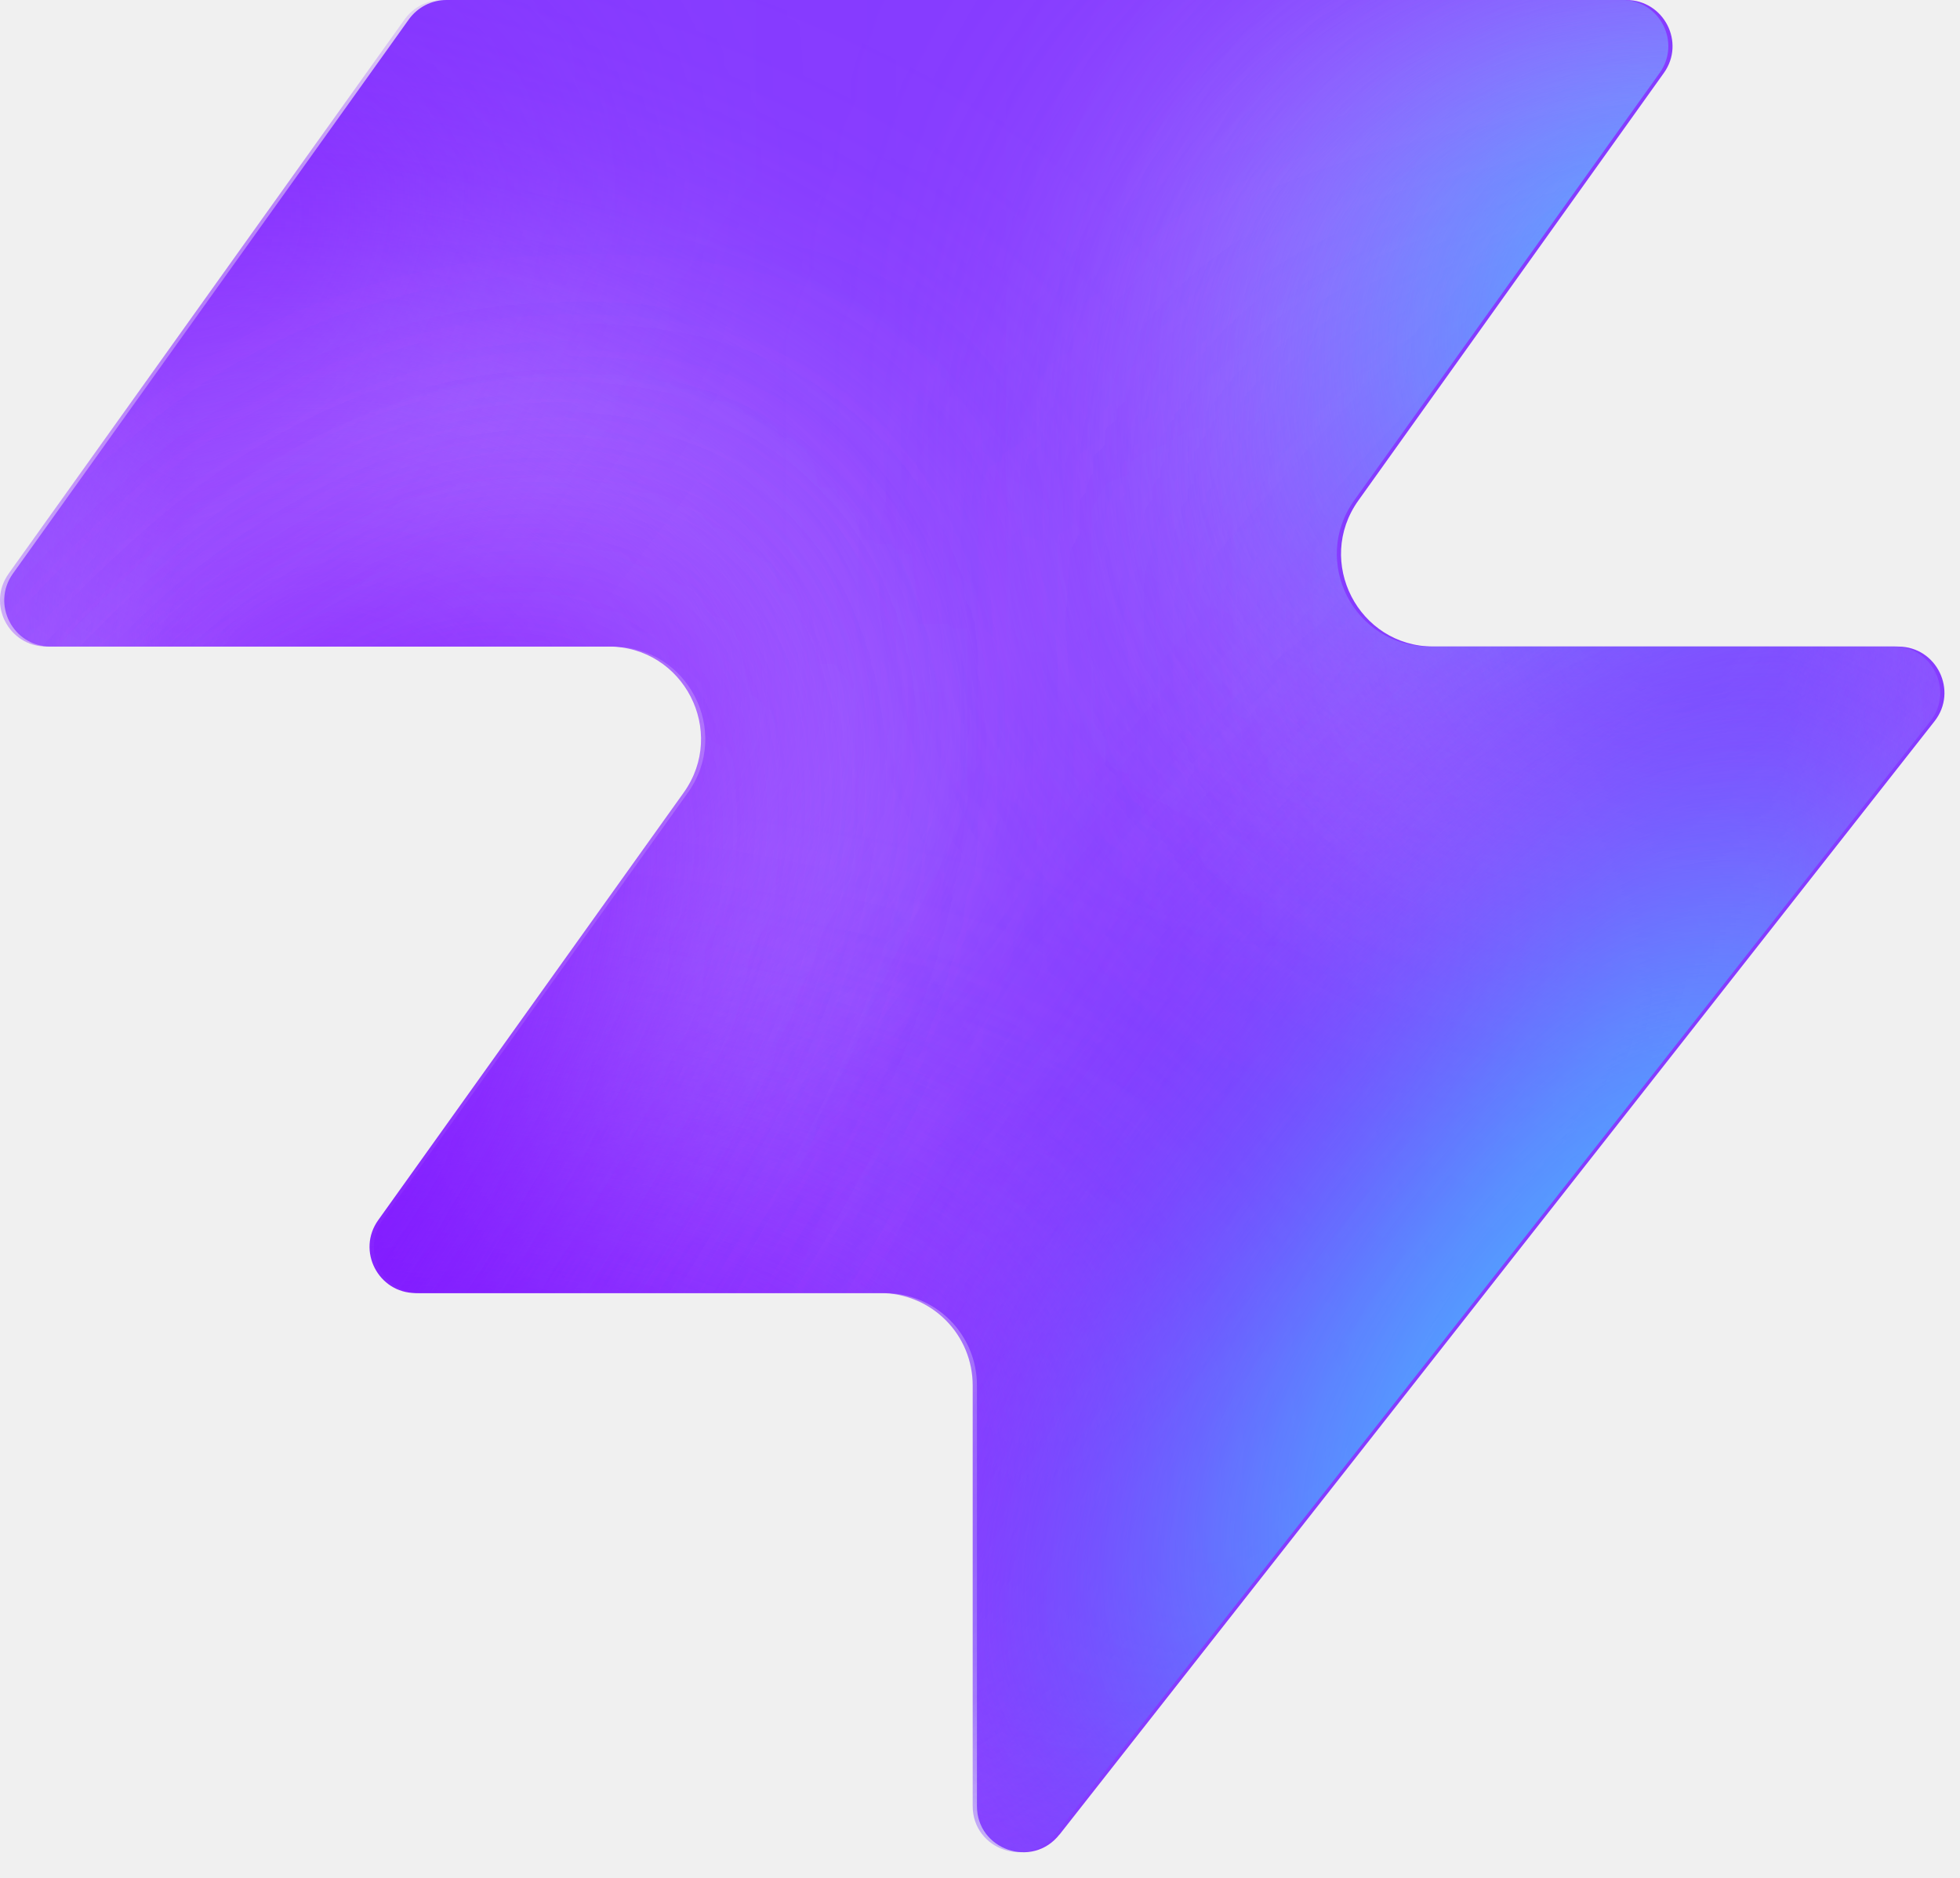
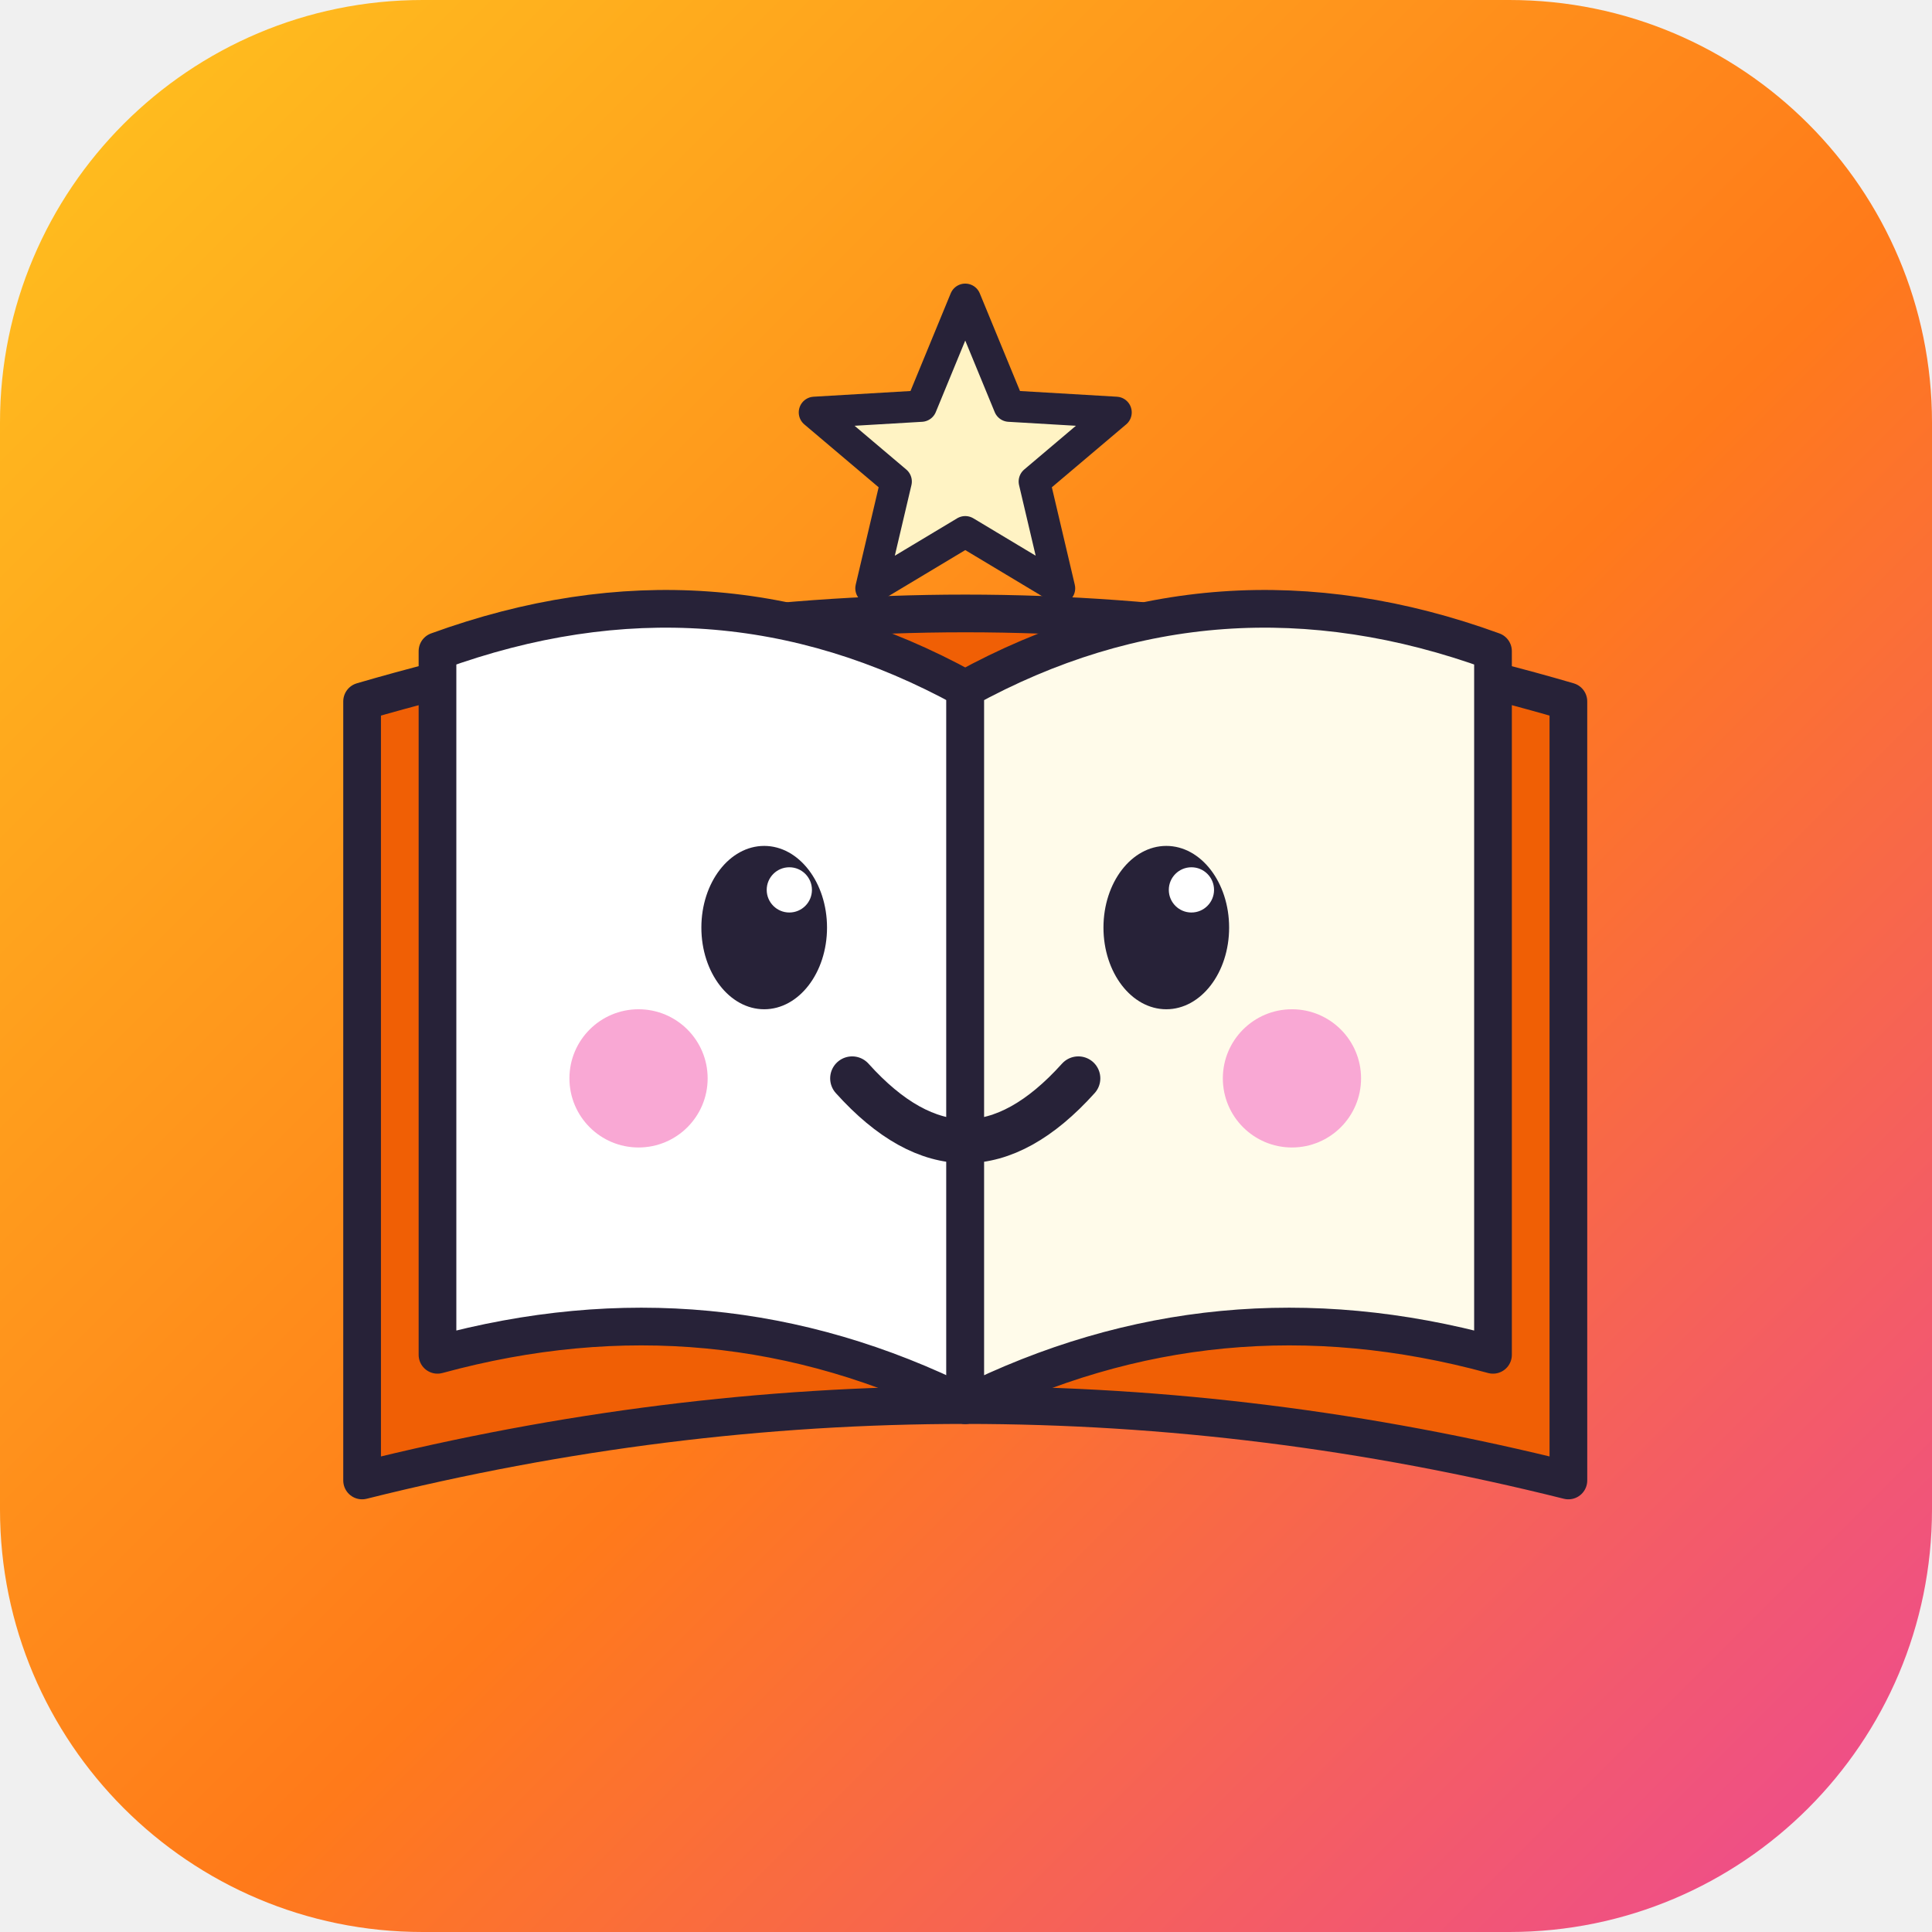
- <svg xmlns="http://www.w3.org/2000/svg" width="48" height="46" fill="none" viewBox="0 0 48 46">
-   <path fill="#863bff" d="M25.946 44.938c-.664.845-2.021.375-2.021-.698V33.937a2.26 2.26 0 0 0-2.262-2.262H10.287c-.92 0-1.456-1.04-.92-1.788l7.48-10.471c1.07-1.497 0-3.578-1.842-3.578H1.237c-.92 0-1.456-1.04-.92-1.788L10.013.474c.214-.297.556-.474.92-.474h28.894c.92 0 1.456 1.04.92 1.788l-7.48 10.471c-1.07 1.498 0 3.579 1.842 3.579h11.377c.943 0 1.473 1.088.89 1.83L25.947 44.94z" style="fill:#863bff;fill:color(display-p3 .525 .23 1);fill-opacity:1" />
-   <mask id="a" width="48" height="46" x="0" y="0" maskUnits="userSpaceOnUse" style="mask-type:alpha">
-     <path fill="#000" d="M25.842 44.938c-.664.844-2.021.375-2.021-.698V33.937a2.26 2.26 0 0 0-2.262-2.262H10.183c-.92 0-1.456-1.04-.92-1.788l7.48-10.471c1.07-1.498 0-3.579-1.842-3.579H1.133c-.92 0-1.456-1.04-.92-1.787L9.91.473c.214-.297.556-.474.92-.474h28.894c.92 0 1.456 1.04.92 1.788l-7.48 10.471c-1.07 1.498 0 3.578 1.842 3.578h11.377c.943 0 1.473 1.088.89 1.832L25.843 44.94z" style="fill:#000;fill-opacity:1" />
-   </mask>
-   <g mask="url(#a)">
-     <g filter="url(#b)">
-       <ellipse cx="5.508" cy="14.704" fill="#ede6ff" rx="5.508" ry="14.704" style="fill:#ede6ff;fill:color(display-p3 .927 .903 1);fill-opacity:1" transform="matrix(.00324 1 1 -.00324 -4.47 31.516)" />
-     </g>
-     <g filter="url(#c)">
-       <ellipse cx="10.399" cy="29.851" fill="#ede6ff" rx="10.399" ry="29.851" style="fill:#ede6ff;fill:color(display-p3 .927 .903 1);fill-opacity:1" transform="matrix(.00324 1 1 -.00324 -39.328 7.883)" />
-     </g>
-     <g filter="url(#d)">
-       <ellipse cx="5.508" cy="30.487" fill="#7e14ff" rx="5.508" ry="30.487" style="fill:#7e14ff;fill:color(display-p3 .492 .077 1);fill-opacity:1" transform="rotate(89.814 -25.913 -14.639)scale(1 -1)" />
-     </g>
-     <g filter="url(#e)">
-       <ellipse cx="5.508" cy="30.599" fill="#7e14ff" rx="5.508" ry="30.599" style="fill:#7e14ff;fill:color(display-p3 .492 .077 1);fill-opacity:1" transform="rotate(89.814 -32.644 -3.334)scale(1 -1)" />
-     </g>
-     <g filter="url(#f)">
-       <ellipse cx="5.508" cy="30.599" fill="#7e14ff" rx="5.508" ry="30.599" style="fill:#7e14ff;fill:color(display-p3 .492 .077 1);fill-opacity:1" transform="matrix(.00324 1 1 -.00324 -34.34 30.47)" />
-     </g>
-     <g filter="url(#g)">
-       <ellipse cx="14.072" cy="22.078" fill="#ede6ff" rx="14.072" ry="22.078" style="fill:#ede6ff;fill:color(display-p3 .927 .903 1);fill-opacity:1" transform="rotate(93.35 24.506 48.493)scale(-1 1)" />
-     </g>
-     <g filter="url(#h)">
-       <ellipse cx="3.47" cy="21.501" fill="#7e14ff" rx="3.47" ry="21.501" style="fill:#7e14ff;fill:color(display-p3 .492 .077 1);fill-opacity:1" transform="rotate(89.009 28.708 47.59)scale(-1 1)" />
-     </g>
-     <g filter="url(#i)">
-       <ellipse cx="3.47" cy="21.501" fill="#7e14ff" rx="3.47" ry="21.501" style="fill:#7e14ff;fill:color(display-p3 .492 .077 1);fill-opacity:1" transform="rotate(89.009 28.708 47.59)scale(-1 1)" />
-     </g>
-     <g filter="url(#j)">
-       <ellipse cx=".387" cy="8.972" fill="#7e14ff" rx="4.407" ry="29.108" style="fill:#7e14ff;fill:color(display-p3 .492 .077 1);fill-opacity:1" transform="rotate(39.51 .387 8.972)" />
-     </g>
-     <g filter="url(#k)">
-       <ellipse cx="47.523" cy="-6.092" fill="#7e14ff" rx="4.407" ry="29.108" style="fill:#7e14ff;fill:color(display-p3 .492 .077 1);fill-opacity:1" transform="rotate(37.892 47.523 -6.092)" />
-     </g>
-     <g filter="url(#l)">
-       <ellipse cx="41.412" cy="6.333" fill="#47bfff" rx="5.971" ry="9.665" style="fill:#47bfff;fill:color(display-p3 .28 .748 1);fill-opacity:1" transform="rotate(37.892 41.412 6.333)" />
-     </g>
-     <g filter="url(#m)">
-       <ellipse cx="-1.879" cy="38.332" fill="#7e14ff" rx="4.407" ry="29.108" style="fill:#7e14ff;fill:color(display-p3 .492 .077 1);fill-opacity:1" transform="rotate(37.892 -1.88 38.332)" />
-     </g>
-     <g filter="url(#n)">
-       <ellipse cx="-1.879" cy="38.332" fill="#7e14ff" rx="4.407" ry="29.108" style="fill:#7e14ff;fill:color(display-p3 .492 .077 1);fill-opacity:1" transform="rotate(37.892 -1.88 38.332)" />
-     </g>
-     <g filter="url(#o)">
-       <ellipse cx="35.651" cy="29.907" fill="#7e14ff" rx="4.407" ry="29.108" style="fill:#7e14ff;fill:color(display-p3 .492 .077 1);fill-opacity:1" transform="rotate(37.892 35.651 29.907)" />
-     </g>
-     <g filter="url(#p)">
-       <ellipse cx="38.418" cy="32.4" fill="#47bfff" rx="5.971" ry="15.297" style="fill:#47bfff;fill:color(display-p3 .28 .748 1);fill-opacity:1" transform="rotate(37.892 38.418 32.4)" />
-     </g>
+ <svg xmlns="http://www.w3.org/2000/svg" viewBox="0 0 512 512">
+   <defs>
+     <linearGradient id="bg" x1="0" y1="0" x2="1" y2="1">
+       <stop offset="0" stop-color="#ffc41f" />
+       <stop offset=".55" stop-color="#ff7a1a" />
+       <stop offset="1" stop-color="#ec4899" />
+     </linearGradient>
+   </defs>
+   <rect width="512" height="512" rx="112" fill="url(#bg)" />
+   <g transform="translate(56 66) scale(3.33)">
+     <path d="M12 36 Q60 22 108 36 L108 98 Q60 86 12 98 Z" fill="#f05f05" stroke="#272238" stroke-width="3" stroke-linejoin="round" />
+     <path d="M18 32 Q40 24 60 35 L60 92 Q40 82 18 88 Z" fill="#fff" stroke="#272238" stroke-width="3" stroke-linejoin="round" />
+     <path d="M102 32 Q80 24 60 35 L60 92 Q80 82 102 88 Z" fill="#fffbea" stroke="#272238" stroke-width="3" stroke-linejoin="round" />
+     <ellipse cx="44" cy="54" rx="5" ry="6.5" fill="#272238" />
+     <ellipse cx="76" cy="54" rx="5" ry="6.5" fill="#272238" />
+     <circle cx="46" cy="51" r="1.8" fill="#fff" />
+     <circle cx="78" cy="51" r="1.8" fill="#fff" />
+     <circle cx="34" cy="66" r="5.5" fill="#f9a8d4" />
+     <circle cx="86" cy="66" r="5.5" fill="#f9a8d4" />
+     <path d="M51 66 Q60 76 69 66" stroke="#272238" stroke-width="3.5" stroke-linecap="round" fill="none" />
+     <path d="M60 4 L63.5 12.5 L72 13 L65.5 18.5 L67.5 27 L60 22.5 L52.5 27 L54.5 18.5 L48 13 L56.5 12.5 Z" fill="#fff3c4" stroke="#272238" stroke-width="2.5" stroke-linejoin="round" />
  </g>
-   <defs>
-     <filter id="b" width="60.045" height="41.654" x="-19.77" y="16.149" color-interpolation-filters="sRGB" filterUnits="userSpaceOnUse">
-       <feFlood flood-opacity="0" result="BackgroundImageFix" />
-       <feBlend in="SourceGraphic" in2="BackgroundImageFix" result="shape" />
-       <feGaussianBlur result="effect1_foregroundBlur_2002_17158" stdDeviation="7.659" />
-     </filter>
-     <filter id="c" width="90.34" height="51.437" x="-54.613" y="-7.533" color-interpolation-filters="sRGB" filterUnits="userSpaceOnUse">
-       <feFlood flood-opacity="0" result="BackgroundImageFix" />
-       <feBlend in="SourceGraphic" in2="BackgroundImageFix" result="shape" />
-       <feGaussianBlur result="effect1_foregroundBlur_2002_17158" stdDeviation="7.659" />
-     </filter>
-     <filter id="d" width="79.355" height="29.4" x="-49.64" y="2.03" color-interpolation-filters="sRGB" filterUnits="userSpaceOnUse">
-       <feFlood flood-opacity="0" result="BackgroundImageFix" />
-       <feBlend in="SourceGraphic" in2="BackgroundImageFix" result="shape" />
-       <feGaussianBlur result="effect1_foregroundBlur_2002_17158" stdDeviation="4.596" />
-     </filter>
-     <filter id="e" width="79.579" height="29.4" x="-45.045" y="20.029" color-interpolation-filters="sRGB" filterUnits="userSpaceOnUse">
-       <feFlood flood-opacity="0" result="BackgroundImageFix" />
-       <feBlend in="SourceGraphic" in2="BackgroundImageFix" result="shape" />
-       <feGaussianBlur result="effect1_foregroundBlur_2002_17158" stdDeviation="4.596" />
-     </filter>
-     <filter id="f" width="79.579" height="29.4" x="-43.513" y="21.178" color-interpolation-filters="sRGB" filterUnits="userSpaceOnUse">
-       <feFlood flood-opacity="0" result="BackgroundImageFix" />
-       <feBlend in="SourceGraphic" in2="BackgroundImageFix" result="shape" />
-       <feGaussianBlur result="effect1_foregroundBlur_2002_17158" stdDeviation="4.596" />
-     </filter>
-     <filter id="g" width="74.749" height="58.852" x="15.756" y="-17.901" color-interpolation-filters="sRGB" filterUnits="userSpaceOnUse">
-       <feFlood flood-opacity="0" result="BackgroundImageFix" />
-       <feBlend in="SourceGraphic" in2="BackgroundImageFix" result="shape" />
-       <feGaussianBlur result="effect1_foregroundBlur_2002_17158" stdDeviation="7.659" />
-     </filter>
-     <filter id="h" width="61.377" height="25.362" x="23.548" y="2.284" color-interpolation-filters="sRGB" filterUnits="userSpaceOnUse">
-       <feFlood flood-opacity="0" result="BackgroundImageFix" />
-       <feBlend in="SourceGraphic" in2="BackgroundImageFix" result="shape" />
-       <feGaussianBlur result="effect1_foregroundBlur_2002_17158" stdDeviation="4.596" />
-     </filter>
-     <filter id="i" width="61.377" height="25.362" x="23.548" y="2.284" color-interpolation-filters="sRGB" filterUnits="userSpaceOnUse">
-       <feFlood flood-opacity="0" result="BackgroundImageFix" />
-       <feBlend in="SourceGraphic" in2="BackgroundImageFix" result="shape" />
-       <feGaussianBlur result="effect1_foregroundBlur_2002_17158" stdDeviation="4.596" />
-     </filter>
-     <filter id="j" width="56.045" height="63.649" x="-27.636" y="-22.853" color-interpolation-filters="sRGB" filterUnits="userSpaceOnUse">
-       <feFlood flood-opacity="0" result="BackgroundImageFix" />
-       <feBlend in="SourceGraphic" in2="BackgroundImageFix" result="shape" />
-       <feGaussianBlur result="effect1_foregroundBlur_2002_17158" stdDeviation="4.596" />
-     </filter>
-     <filter id="k" width="54.814" height="64.646" x="20.116" y="-38.415" color-interpolation-filters="sRGB" filterUnits="userSpaceOnUse">
-       <feFlood flood-opacity="0" result="BackgroundImageFix" />
-       <feBlend in="SourceGraphic" in2="BackgroundImageFix" result="shape" />
-       <feGaussianBlur result="effect1_foregroundBlur_2002_17158" stdDeviation="4.596" />
-     </filter>
-     <filter id="l" width="33.541" height="35.313" x="24.641" y="-11.323" color-interpolation-filters="sRGB" filterUnits="userSpaceOnUse">
-       <feFlood flood-opacity="0" result="BackgroundImageFix" />
-       <feBlend in="SourceGraphic" in2="BackgroundImageFix" result="shape" />
-       <feGaussianBlur result="effect1_foregroundBlur_2002_17158" stdDeviation="4.596" />
-     </filter>
-     <filter id="m" width="54.814" height="64.646" x="-29.286" y="6.009" color-interpolation-filters="sRGB" filterUnits="userSpaceOnUse">
-       <feFlood flood-opacity="0" result="BackgroundImageFix" />
-       <feBlend in="SourceGraphic" in2="BackgroundImageFix" result="shape" />
-       <feGaussianBlur result="effect1_foregroundBlur_2002_17158" stdDeviation="4.596" />
-     </filter>
-     <filter id="n" width="54.814" height="64.646" x="-29.286" y="6.009" color-interpolation-filters="sRGB" filterUnits="userSpaceOnUse">
-       <feFlood flood-opacity="0" result="BackgroundImageFix" />
-       <feBlend in="SourceGraphic" in2="BackgroundImageFix" result="shape" />
-       <feGaussianBlur result="effect1_foregroundBlur_2002_17158" stdDeviation="4.596" />
-     </filter>
-     <filter id="o" width="54.814" height="64.646" x="8.244" y="-2.416" color-interpolation-filters="sRGB" filterUnits="userSpaceOnUse">
-       <feFlood flood-opacity="0" result="BackgroundImageFix" />
-       <feBlend in="SourceGraphic" in2="BackgroundImageFix" result="shape" />
-       <feGaussianBlur result="effect1_foregroundBlur_2002_17158" stdDeviation="4.596" />
-     </filter>
-     <filter id="p" width="39.409" height="43.623" x="18.713" y="10.588" color-interpolation-filters="sRGB" filterUnits="userSpaceOnUse">
-       <feFlood flood-opacity="0" result="BackgroundImageFix" />
-       <feBlend in="SourceGraphic" in2="BackgroundImageFix" result="shape" />
-       <feGaussianBlur result="effect1_foregroundBlur_2002_17158" stdDeviation="4.596" />
-     </filter>
-   </defs>
</svg>
